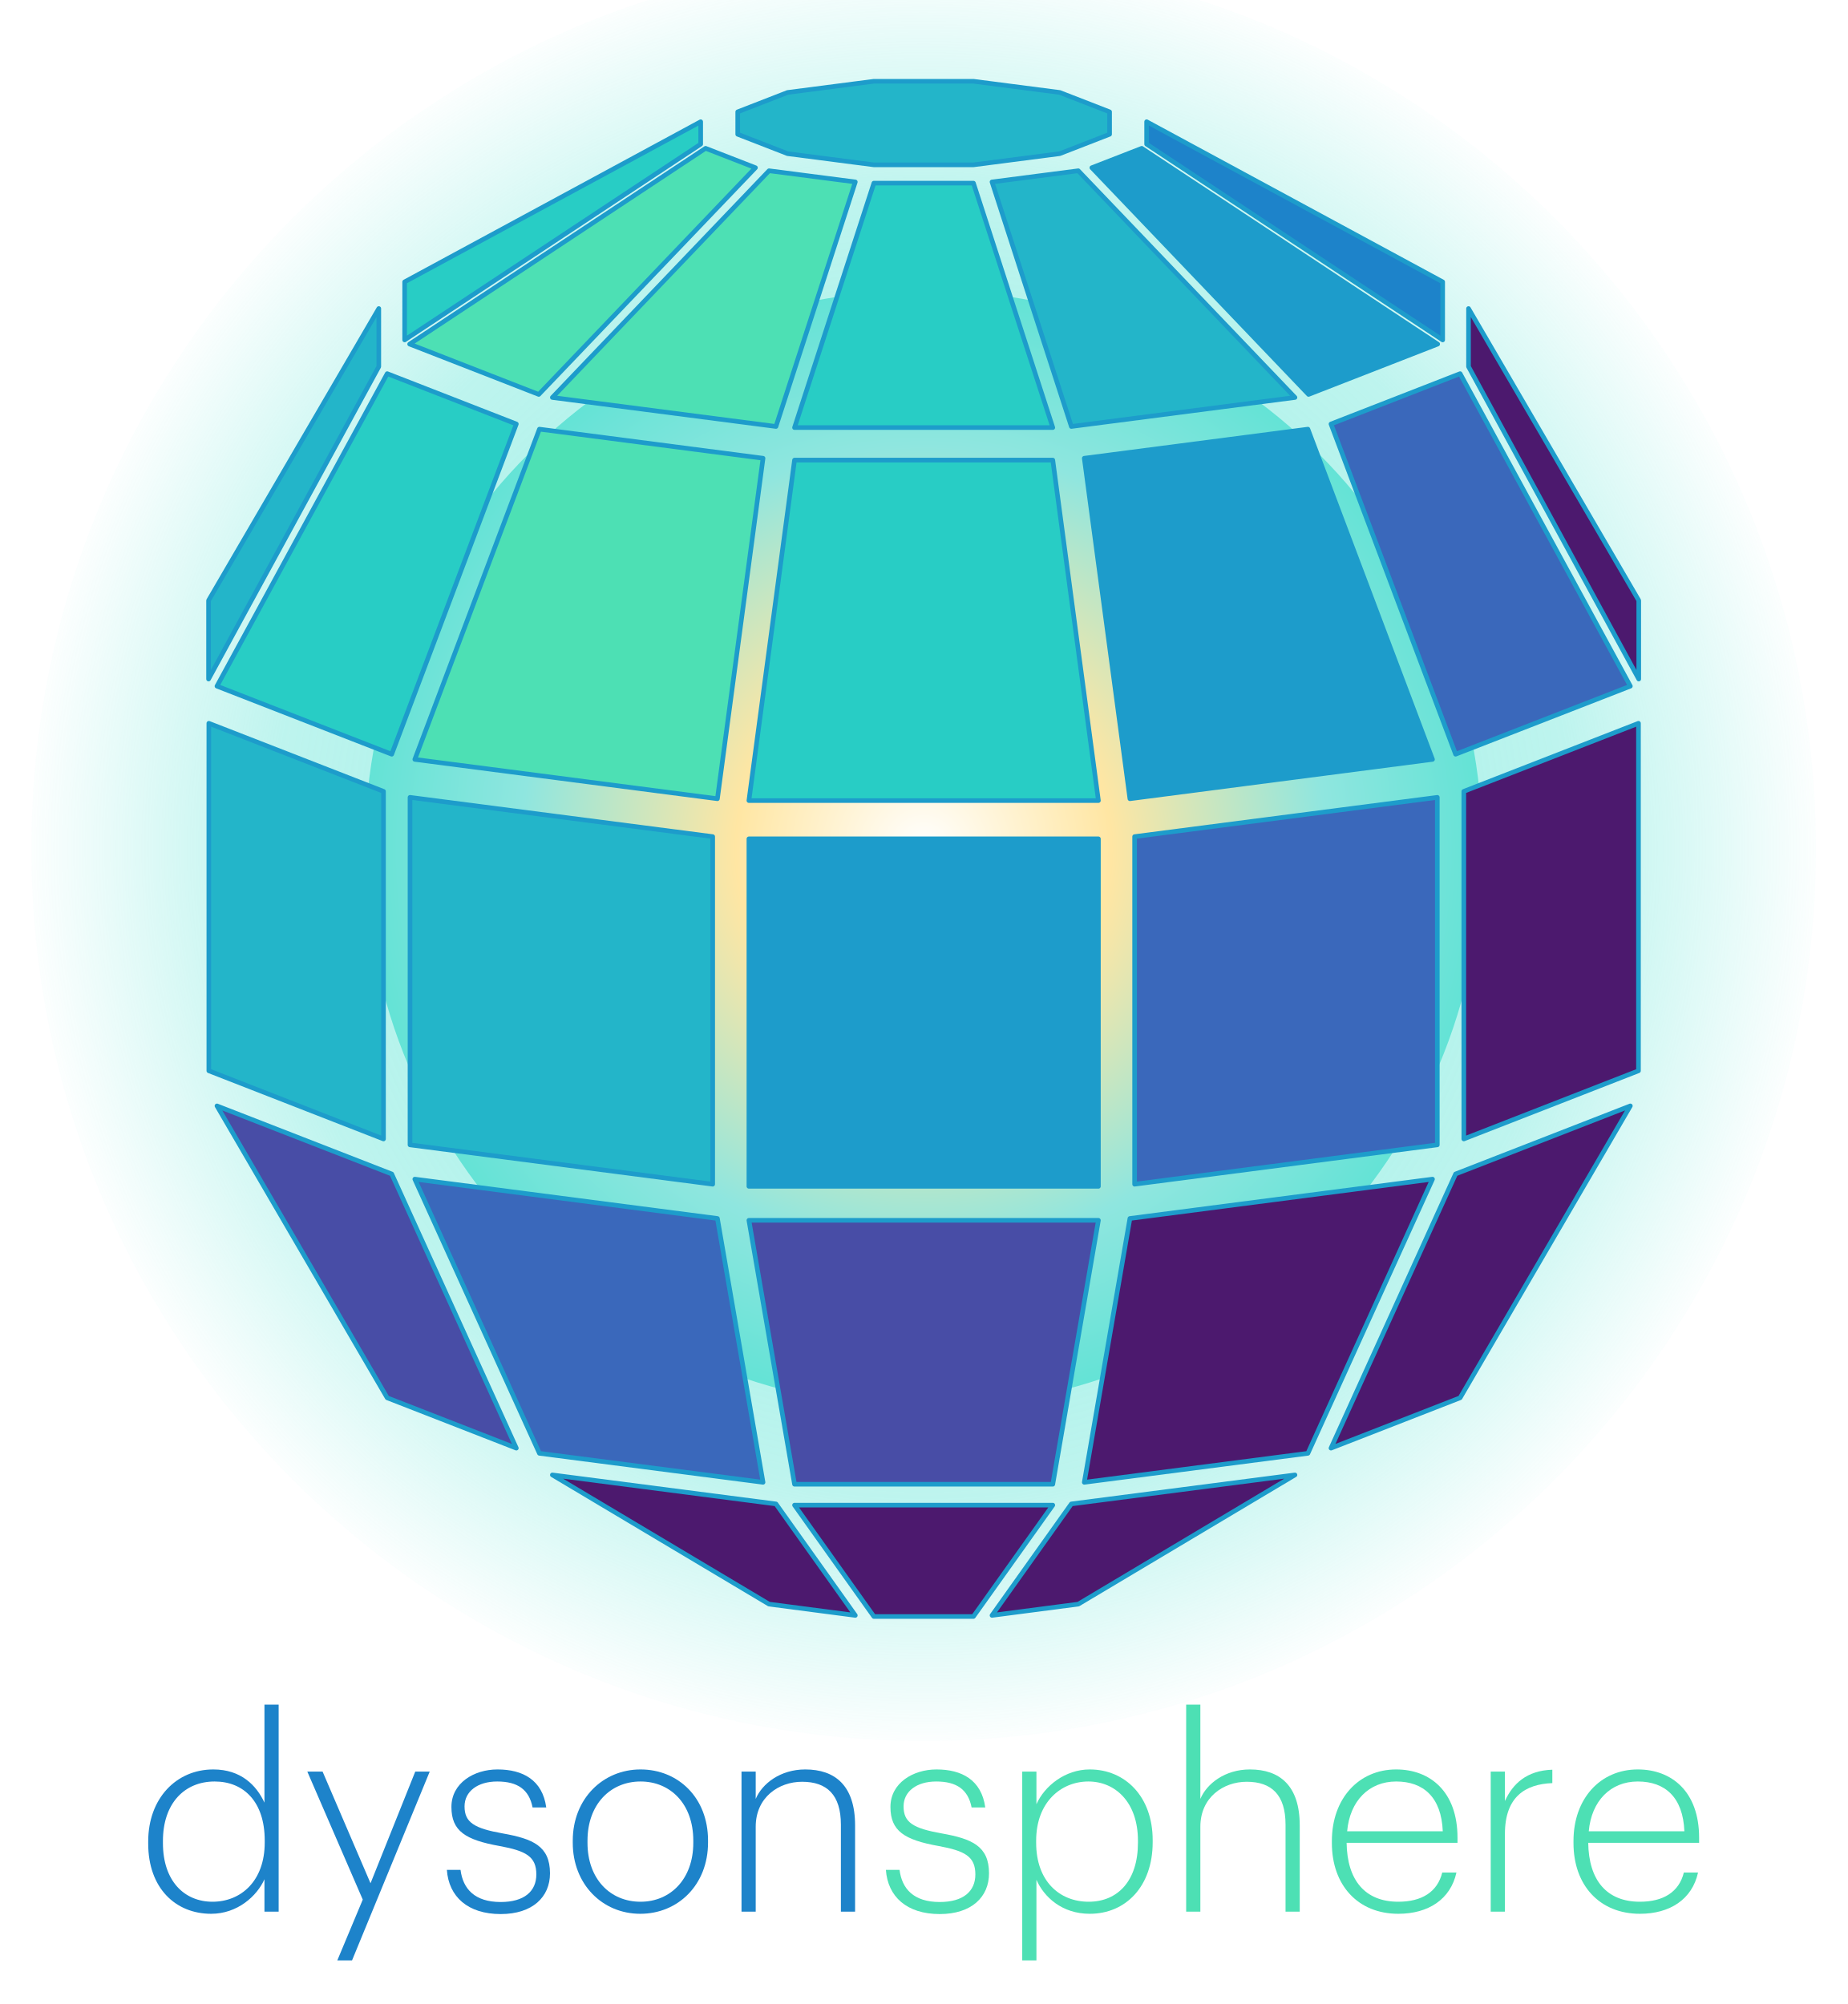
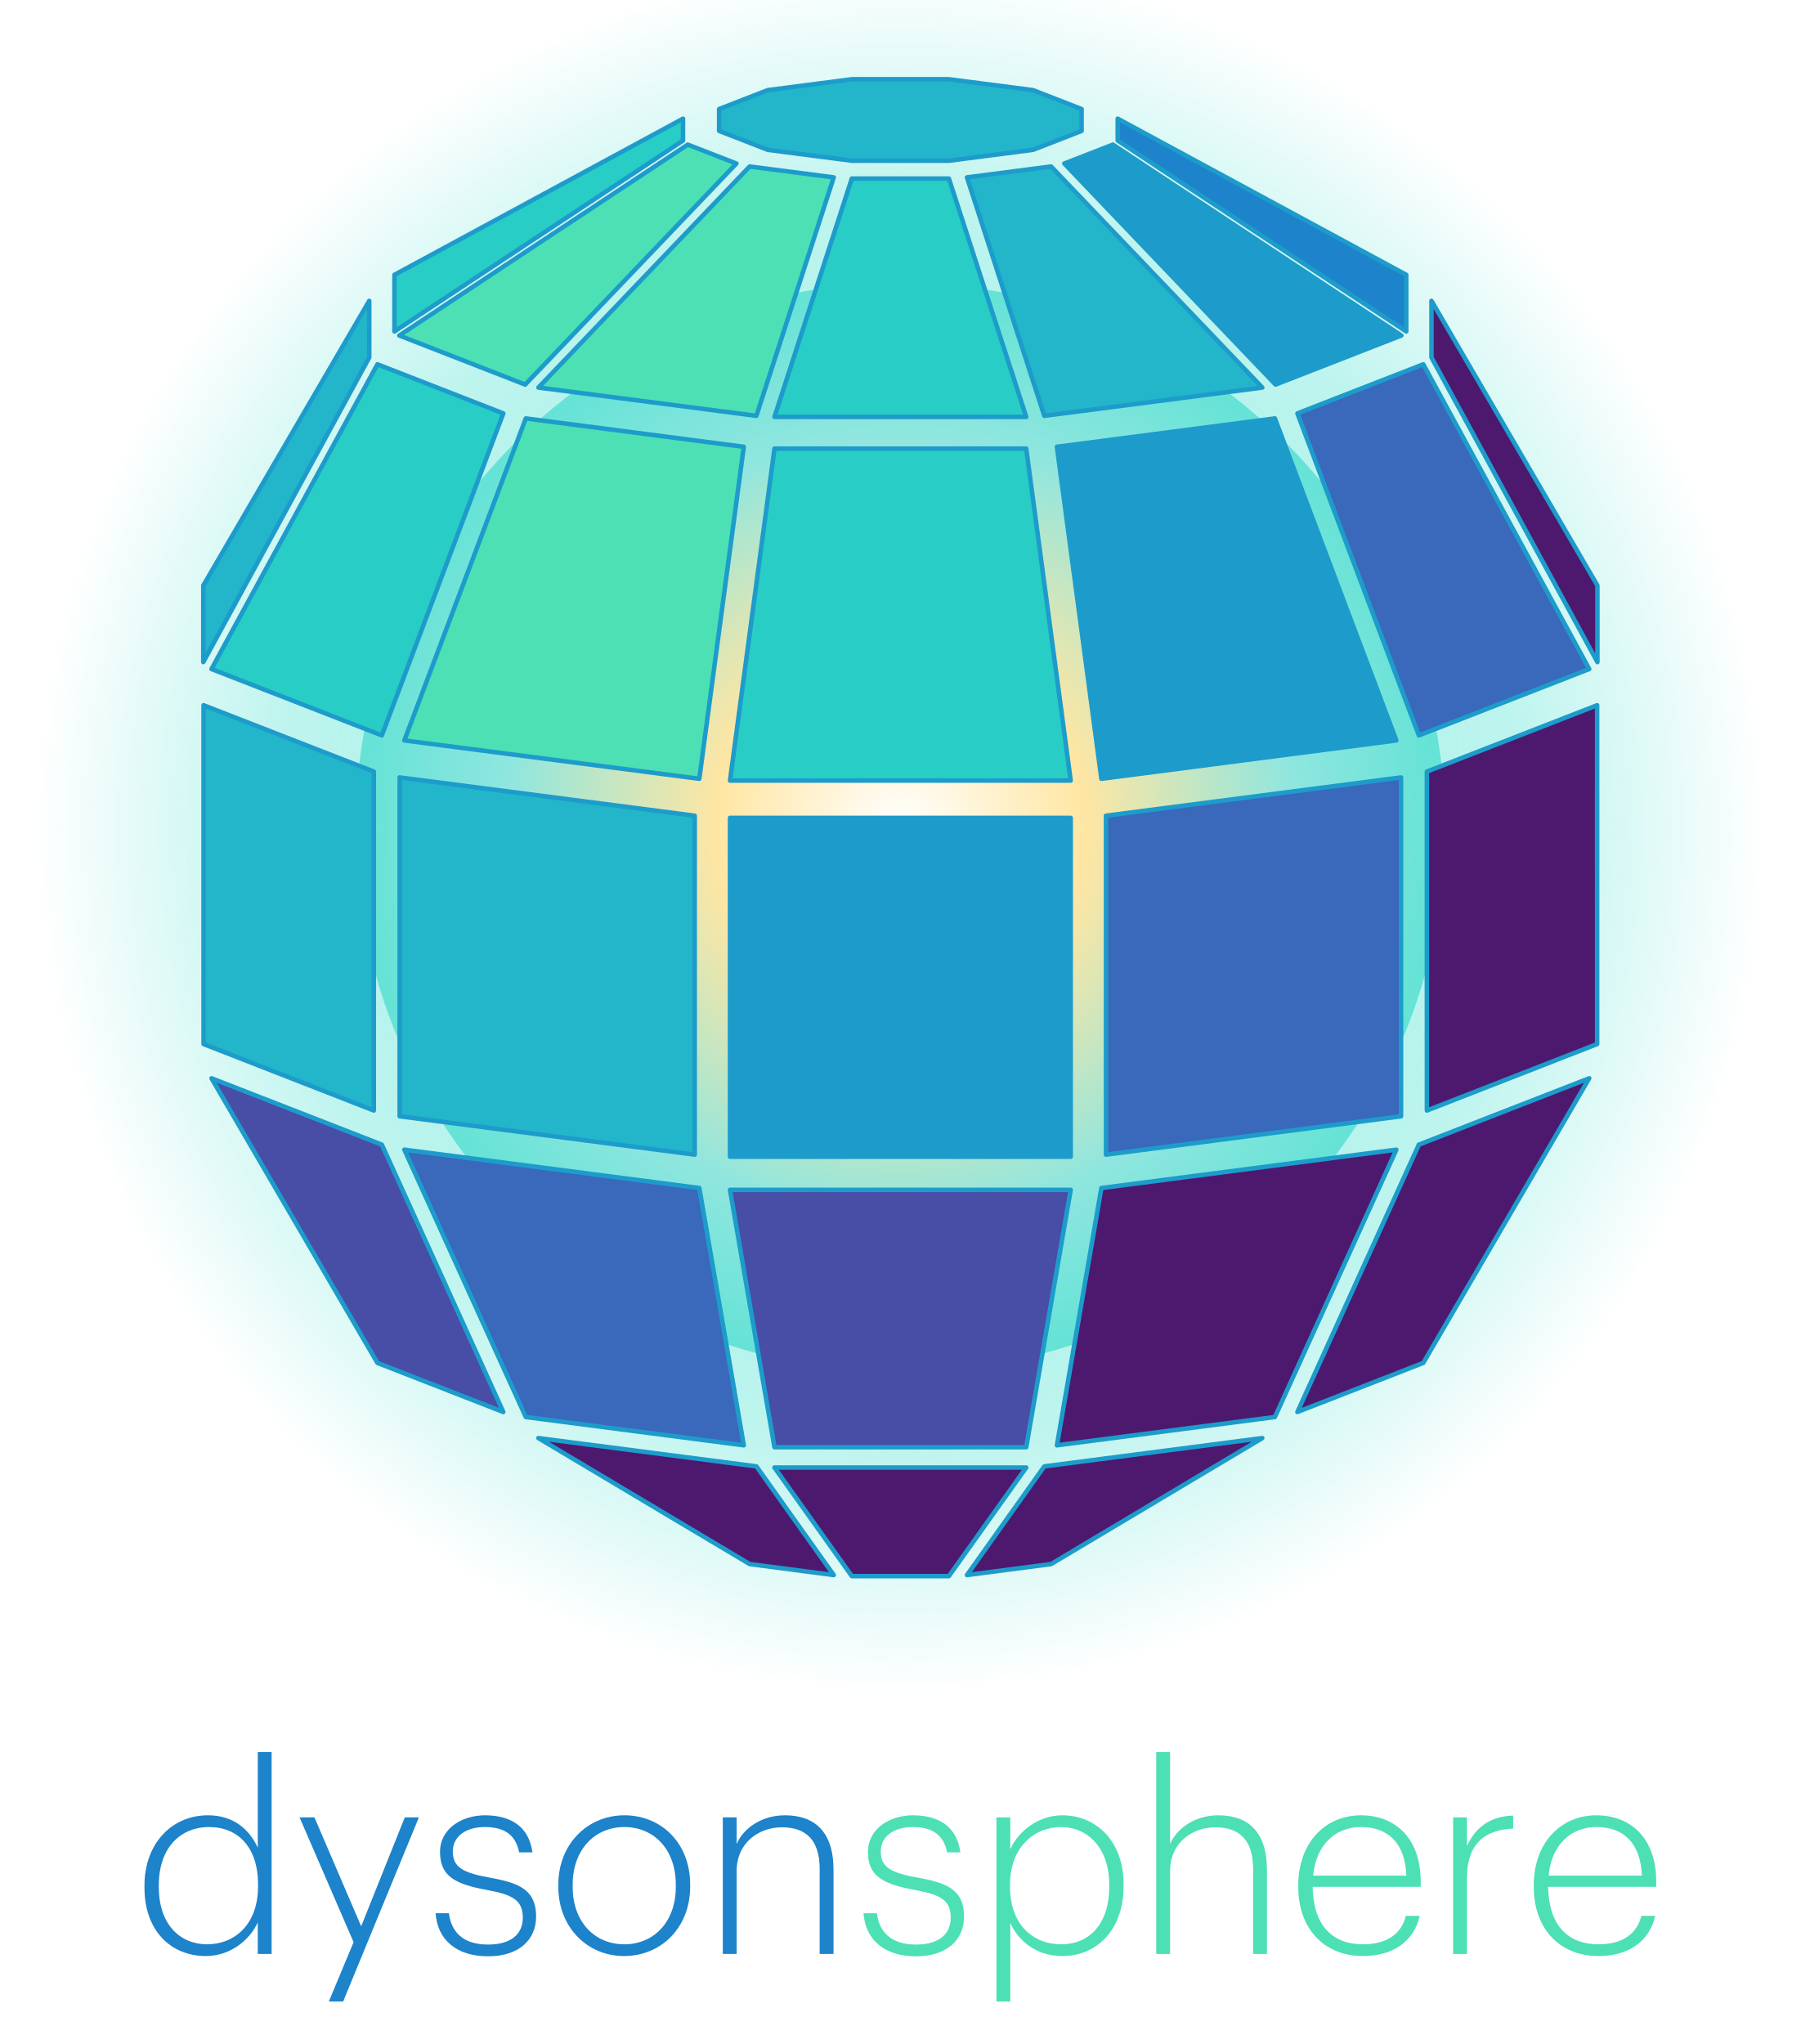
- <svg xmlns="http://www.w3.org/2000/svg" viewBox="0 0 200 217" fill="none">
+ <svg xmlns="http://www.w3.org/2000/svg" viewBox="0 0 200 227" fill="none">
  <defs>
    <radialGradient id="corona" cx="50%" cy="50%" r="50%">
      <stop offset="0.35" stop-color="#5ee7d6" stop-opacity="0.55" />
      <stop offset="0.72" stop-color="#45e0cf" stop-opacity="0.35" />
      <stop offset="1" stop-color="#45e0cf" stop-opacity="0" />
    </radialGradient>
    <radialGradient id="starcore" cx="50%" cy="50%" r="60%">
      <stop offset="0" stop-color="#ffffff" />
      <stop offset="0.28" stop-color="#ffe6a3" />
      <stop offset="0.6" stop-color="#8fe6df" />
      <stop offset="1" stop-color="#45e0cf" />
    </radialGradient>
  </defs>
  <circle cx="100.00" cy="91.92" r="96.6" fill="url(#corona)" />
  <circle cx="100.00" cy="91.92" r="60.5" fill="url(#starcore)" />
  <polygon points="22.58,65.02 22.58,73.53 41.01,39.70 41.01,33.41" fill="#23B5C9" stroke="#1D9CCB" stroke-width="0.5" stroke-linejoin="round" />
  <polygon points="177.42,73.53 177.42,65.02 158.99,33.41 158.99,39.70" fill="#4C196E" stroke="#1D9CCB" stroke-width="0.5" stroke-linejoin="round" />
  <polygon points="43.81,30.52 43.81,36.81 75.86,15.61 75.86,13.18" fill="#28CDC5" stroke="#1D9CCB" stroke-width="0.5" stroke-linejoin="round" />
  <polygon points="156.19,36.81 156.19,30.52 124.14,13.18 124.14,15.61" fill="#1D83CA" stroke="#1D9CCB" stroke-width="0.5" stroke-linejoin="round" />
  <polygon points="105.39,17.85 114.73,16.64 120.13,14.54 120.13,12.11 114.73,10.01 105.39,8.80 94.61,8.80 85.27,10.01 79.87,12.11 79.87,14.54 85.27,16.64 94.61,17.85" fill="#23B5C9" stroke="#1D9CCB" stroke-width="0.5" stroke-linejoin="round" />
  <polygon points="83.26,173.70 92.60,174.92 84.01,162.85 59.80,159.71" fill="#4C196E" stroke="#1D9CCB" stroke-width="0.5" stroke-linejoin="round" />
  <polygon points="107.40,174.92 116.74,173.70 140.20,159.71 115.99,162.85" fill="#4C196E" stroke="#1D9CCB" stroke-width="0.5" stroke-linejoin="round" />
  <polygon points="94.61,175.04 105.39,175.04 113.98,162.98 86.02,162.98" fill="#4C196E" stroke="#1D9CCB" stroke-width="0.5" stroke-linejoin="round" />
  <polygon points="41.92,151.36 55.90,156.81 42.41,127.12 23.49,119.75" fill="#484DA6" stroke="#1D9CCB" stroke-width="0.5" stroke-linejoin="round" />
  <polygon points="144.10,156.81 158.08,151.36 176.51,119.75 157.59,127.12" fill="#4C196E" stroke="#1D9CCB" stroke-width="0.5" stroke-linejoin="round" />
  <polygon points="44.35,37.26 58.33,42.71 81.79,18.16 76.39,16.06" fill="#4DE0B4" stroke="#1D9CCB" stroke-width="0.5" stroke-linejoin="round" />
  <polygon points="141.67,42.71 155.65,37.26 123.61,16.06 118.21,18.16" fill="#1D9CCB" stroke="#1D9CCB" stroke-width="0.5" stroke-linejoin="round" />
  <polygon points="22.61,115.95 41.52,123.33 41.52,85.69 22.61,78.32" fill="#23B5C9" stroke="#1D9CCB" stroke-width="0.5" stroke-linejoin="round" />
  <polygon points="158.48,123.33 177.39,115.95 177.39,78.32 158.48,85.69" fill="#4C196E" stroke="#1D9CCB" stroke-width="0.5" stroke-linejoin="round" />
  <polygon points="23.49,74.30 42.41,81.67 55.90,45.91 41.92,40.46" fill="#28CDC5" stroke="#1D9CCB" stroke-width="0.5" stroke-linejoin="round" />
  <polygon points="157.59,81.67 176.51,74.30 158.08,40.46 144.10,45.91" fill="#3A68BB" stroke="#1D9CCB" stroke-width="0.5" stroke-linejoin="round" />
  <polygon points="58.40,157.37 82.61,160.51 77.67,131.94 44.91,127.68" fill="#3A68BB" stroke="#1D9CCB" stroke-width="0.5" stroke-linejoin="round" />
  <polygon points="117.39,160.51 141.60,157.37 155.09,127.68 122.33,131.94" fill="#4C196E" stroke="#1D9CCB" stroke-width="0.5" stroke-linejoin="round" />
  <polygon points="59.80,43.04 84.01,46.18 92.60,19.70 83.26,18.49" fill="#4DE0B4" stroke="#1D9CCB" stroke-width="0.5" stroke-linejoin="round" />
  <polygon points="115.99,46.18 140.20,43.04 116.74,18.49 107.40,19.70" fill="#23B5C9" stroke="#1D9CCB" stroke-width="0.5" stroke-linejoin="round" />
  <polygon points="86.02,46.30 113.98,46.30 105.39,19.83 94.61,19.83" fill="#28CDC5" stroke="#1D9CCB" stroke-width="0.5" stroke-linejoin="round" />
  <polygon points="86.02,160.72 113.98,160.72 118.92,132.14 81.08,132.14" fill="#484DA6" stroke="#1D9CCB" stroke-width="0.5" stroke-linejoin="round" />
  <polygon points="44.91,82.23 77.67,86.49 82.61,49.62 58.40,46.47" fill="#4DE0B4" stroke="#1D9CCB" stroke-width="0.5" stroke-linejoin="round" />
  <polygon points="122.33,86.49 155.09,82.23 141.60,46.47 117.39,49.62" fill="#1D9CCB" stroke="#1D9CCB" stroke-width="0.5" stroke-linejoin="round" />
  <polygon points="44.39,123.97 77.16,128.23 77.16,90.59 44.39,86.34" fill="#23B5C9" stroke="#1D9CCB" stroke-width="0.5" stroke-linejoin="round" />
  <polygon points="122.84,128.23 155.61,123.97 155.61,86.34 122.84,90.59" fill="#3A68BB" stroke="#1D9CCB" stroke-width="0.5" stroke-linejoin="round" />
  <polygon points="81.08,86.69 118.92,86.69 113.98,49.82 86.02,49.82" fill="#28CDC5" stroke="#1D9CCB" stroke-width="0.5" stroke-linejoin="round" />
  <polygon points="81.08,128.46 118.92,128.46 118.92,90.83 81.08,90.83" fill="#1D9CCB" stroke="#1D9CCB" stroke-width="0.5" stroke-linejoin="round" />
-   <path transform="translate(14.798 207) scale(0.029 -0.029)" fill="#1D83CA" d="M278 -8C376 -8 449 58 477 121V0H530V773H477V407C447 472 389 531 286 531C148 531 43 423 43 262V254C43 88 145 -8 278 -8ZM283 37C179 37 98 113 98 256V264C98 405 179 486 291 486C400 486 478 410 478 266V258C478 114 389 37 283 37Z" />
-   <path transform="translate(32.546 207) scale(0.029 -0.029)" fill="#1D83CA" d="M137 -182H192L482 523H428L261 106L82 523H25L232 45Z" />
-   <path transform="translate(47.278 207) scale(0.029 -0.029)" fill="#1D83CA" d="M239 -9C358 -9 423 55 423 143C423 245 359 272 247 292C140 311 104 333 104 393C104 449 153 486 226 486C302 486 345 456 358 389H409C395 492 321 531 227 531C139 531 55 480 55 391C55 301 107 268 235 245C333 227 372 206 372 139C372 76 327 36 239 36C142 36 98 85 89 156H38C45 56 116 -9 239 -9Z" />
-   <path transform="translate(60.763 207) scale(0.029 -0.029)" fill="#1D83CA" d="M295 -8C436 -8 548 100 548 258V266C548 425 437 531 296 531C156 531 43 422 43 265V257C43 103 153 -8 295 -8ZM296 37C182 37 98 123 98 257V265C98 401 184 486 296 486C407 486 493 403 493 265V257C493 122 408 37 296 37Z" />
-   <path transform="translate(77.902 207) scale(0.029 -0.029)" fill="#1D83CA" d="M82 0H135V317C135 427 221 485 308 485C401 485 453 436 453 325V0H506V322C506 471 431 531 320 531C227 531 159 478 135 421V523H82Z" />
-   <path transform="translate(94.809 207) scale(0.029 -0.029)" fill="#4DE0B4" d="M239 -9C358 -9 423 55 423 143C423 245 359 272 247 292C140 311 104 333 104 393C104 449 153 486 226 486C302 486 345 456 358 389H409C395 492 321 531 227 531C139 531 55 480 55 391C55 301 107 268 235 245C333 227 372 206 372 139C372 76 327 36 239 36C142 36 98 85 89 156H38C45 56 116 -9 239 -9Z" />
-   <path transform="translate(108.294 207) scale(0.029 -0.029)" fill="#4DE0B4" d="M82 -182H135V119C163 55 230 -8 334 -8C469 -8 569 95 569 259V267C569 430 466 531 334 531C242 531 165 469 135 401V523H82ZM330 37C221 37 134 114 134 257V265C134 409 227 486 329 486C429 486 514 409 514 265V257C514 117 440 37 330 37Z" />
-   <path transform="translate(126.042 207) scale(0.029 -0.029)" fill="#4DE0B4" d="M82 0H135V317C135 427 221 485 308 485C401 485 453 436 453 325V0H506V322C506 471 431 531 320 531C227 531 159 478 135 421V773H82Z" />
-   <path transform="translate(142.949 207) scale(0.029 -0.029)" fill="#4DE0B4" d="M291 -8C403 -8 486 46 508 146H455C437 73 378 37 291 37C167 37 100 117 98 257H512V276C512 449 409 531 283 531C143 531 43 422 43 264V256C43 99 140 -8 291 -8ZM100 300C110 414 182 486 283 486C385 486 452 427 457 300Z" />
-   <path transform="translate(159.015 207) scale(0.029 -0.029)" fill="#4DE0B4" d="M82 0H135V290C135 429 211 476 312 480V530C216 527 164 477 135 413V523H82Z" />
-   <path transform="translate(169.107 207) scale(0.029 -0.029)" fill="#4DE0B4" d="M291 -8C403 -8 486 46 508 146H455C437 73 378 37 291 37C167 37 100 117 98 257H512V276C512 449 409 531 283 531C143 531 43 422 43 264V256C43 99 140 -8 291 -8ZM100 300C110 414 182 486 283 486C385 486 452 427 457 300Z" />
+   <path transform="translate(14.798 217) scale(0.029 -0.029)" fill="#1D83CA" d="M278 -8C376 -8 449 58 477 121V0H530V773H477V407C447 472 389 531 286 531C148 531 43 423 43 262V254C43 88 145 -8 278 -8ZM283 37C179 37 98 113 98 256V264C98 405 179 486 291 486C400 486 478 410 478 266V258C478 114 389 37 283 37Z" />
+   <path transform="translate(32.546 217) scale(0.029 -0.029)" fill="#1D83CA" d="M137 -182H192L482 523H428L261 106L82 523H25L232 45Z" />
+   <path transform="translate(47.278 217) scale(0.029 -0.029)" fill="#1D83CA" d="M239 -9C358 -9 423 55 423 143C423 245 359 272 247 292C140 311 104 333 104 393C104 449 153 486 226 486C302 486 345 456 358 389H409C395 492 321 531 227 531C139 531 55 480 55 391C55 301 107 268 235 245C333 227 372 206 372 139C372 76 327 36 239 36C142 36 98 85 89 156H38C45 56 116 -9 239 -9Z" />
+   <path transform="translate(60.763 217) scale(0.029 -0.029)" fill="#1D83CA" d="M295 -8C436 -8 548 100 548 258V266C548 425 437 531 296 531C156 531 43 422 43 265V257C43 103 153 -8 295 -8ZM296 37C182 37 98 123 98 257V265C98 401 184 486 296 486C407 486 493 403 493 265V257C493 122 408 37 296 37Z" />
+   <path transform="translate(77.902 217) scale(0.029 -0.029)" fill="#1D83CA" d="M82 0H135V317C135 427 221 485 308 485C401 485 453 436 453 325V0H506V322C506 471 431 531 320 531C227 531 159 478 135 421V523H82Z" />
+   <path transform="translate(94.809 217) scale(0.029 -0.029)" fill="#4DE0B4" d="M239 -9C358 -9 423 55 423 143C423 245 359 272 247 292C140 311 104 333 104 393C104 449 153 486 226 486C302 486 345 456 358 389H409C395 492 321 531 227 531C139 531 55 480 55 391C55 301 107 268 235 245C333 227 372 206 372 139C372 76 327 36 239 36C142 36 98 85 89 156H38C45 56 116 -9 239 -9Z" />
+   <path transform="translate(108.294 217) scale(0.029 -0.029)" fill="#4DE0B4" d="M82 -182H135V119C163 55 230 -8 334 -8C469 -8 569 95 569 259V267C569 430 466 531 334 531C242 531 165 469 135 401V523H82ZM330 37C221 37 134 114 134 257V265C134 409 227 486 329 486C429 486 514 409 514 265V257C514 117 440 37 330 37Z" />
+   <path transform="translate(126.042 217) scale(0.029 -0.029)" fill="#4DE0B4" d="M82 0H135V317C135 427 221 485 308 485C401 485 453 436 453 325V0H506V322C506 471 431 531 320 531C227 531 159 478 135 421V773H82Z" />
+   <path transform="translate(142.949 217) scale(0.029 -0.029)" fill="#4DE0B4" d="M291 -8C403 -8 486 46 508 146H455C437 73 378 37 291 37C167 37 100 117 98 257H512V276C512 449 409 531 283 531C143 531 43 422 43 264V256C43 99 140 -8 291 -8ZM100 300C110 414 182 486 283 486C385 486 452 427 457 300Z" />
+   <path transform="translate(159.015 217) scale(0.029 -0.029)" fill="#4DE0B4" d="M82 0H135V290C135 429 211 476 312 480V530C216 527 164 477 135 413V523H82Z" />
+   <path transform="translate(169.107 217) scale(0.029 -0.029)" fill="#4DE0B4" d="M291 -8C403 -8 486 46 508 146H455C437 73 378 37 291 37C167 37 100 117 98 257H512V276C512 449 409 531 283 531C143 531 43 422 43 264V256C43 99 140 -8 291 -8ZM100 300C110 414 182 486 283 486C385 486 452 427 457 300Z" />
</svg>
